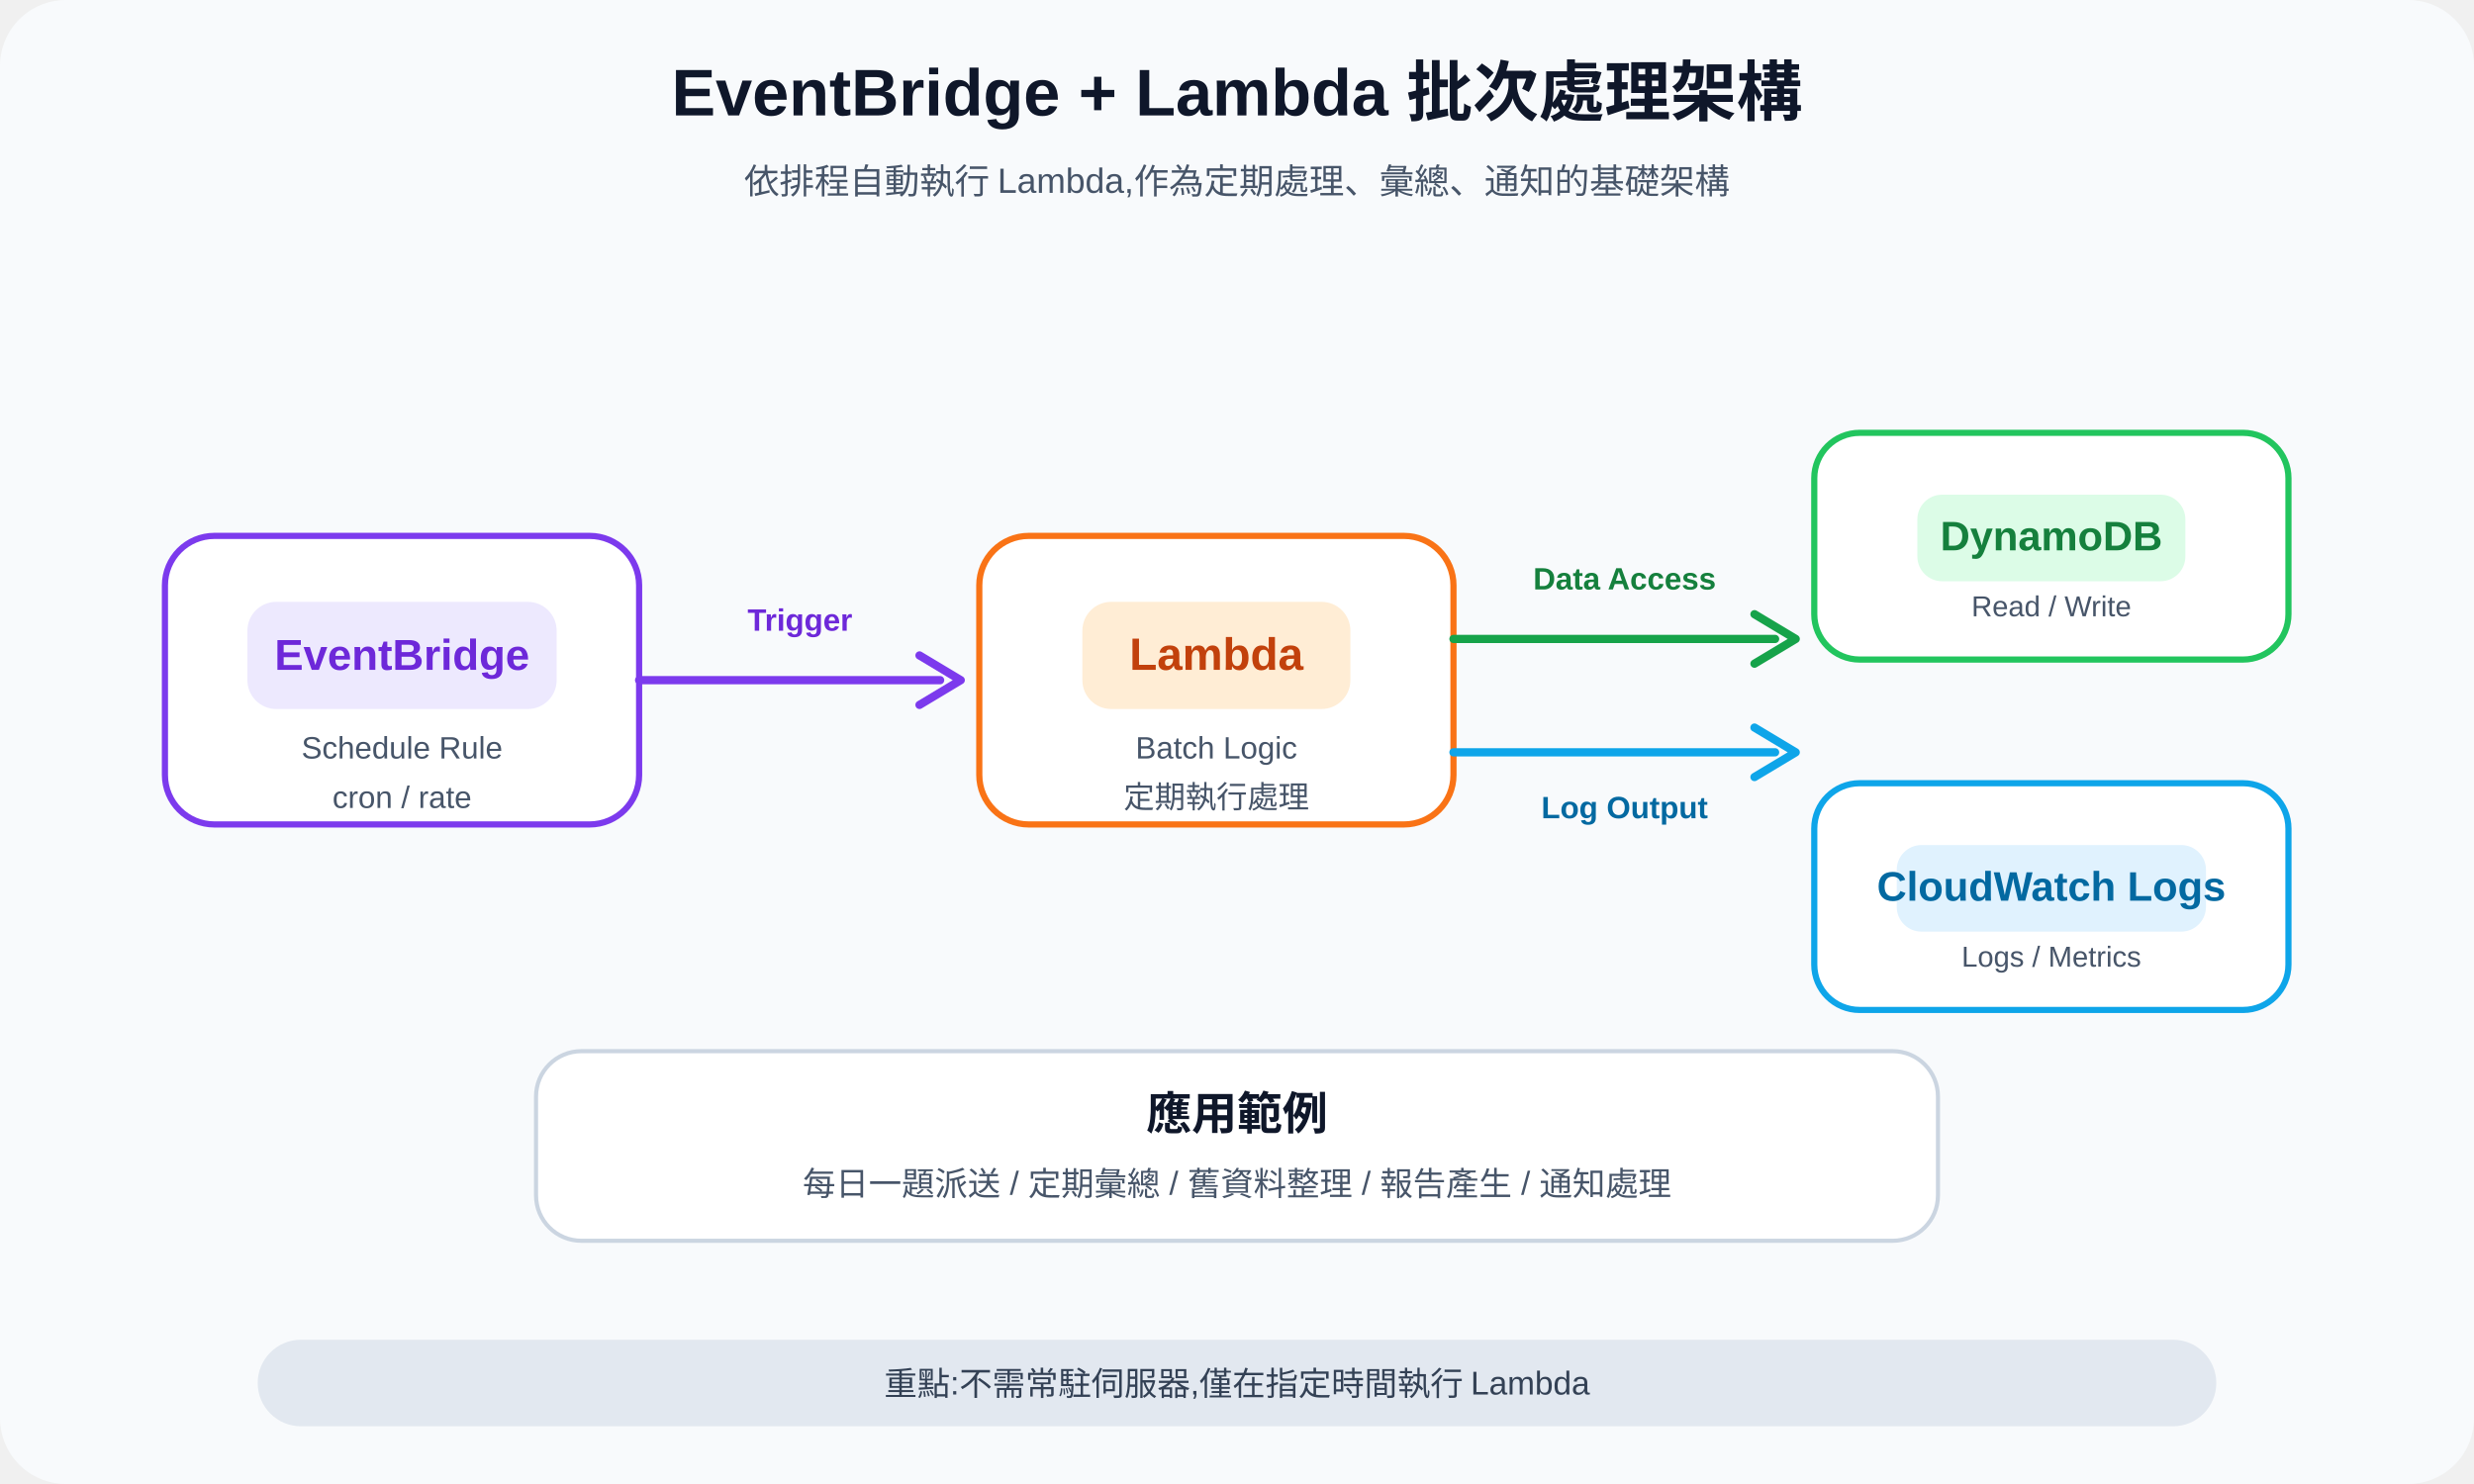
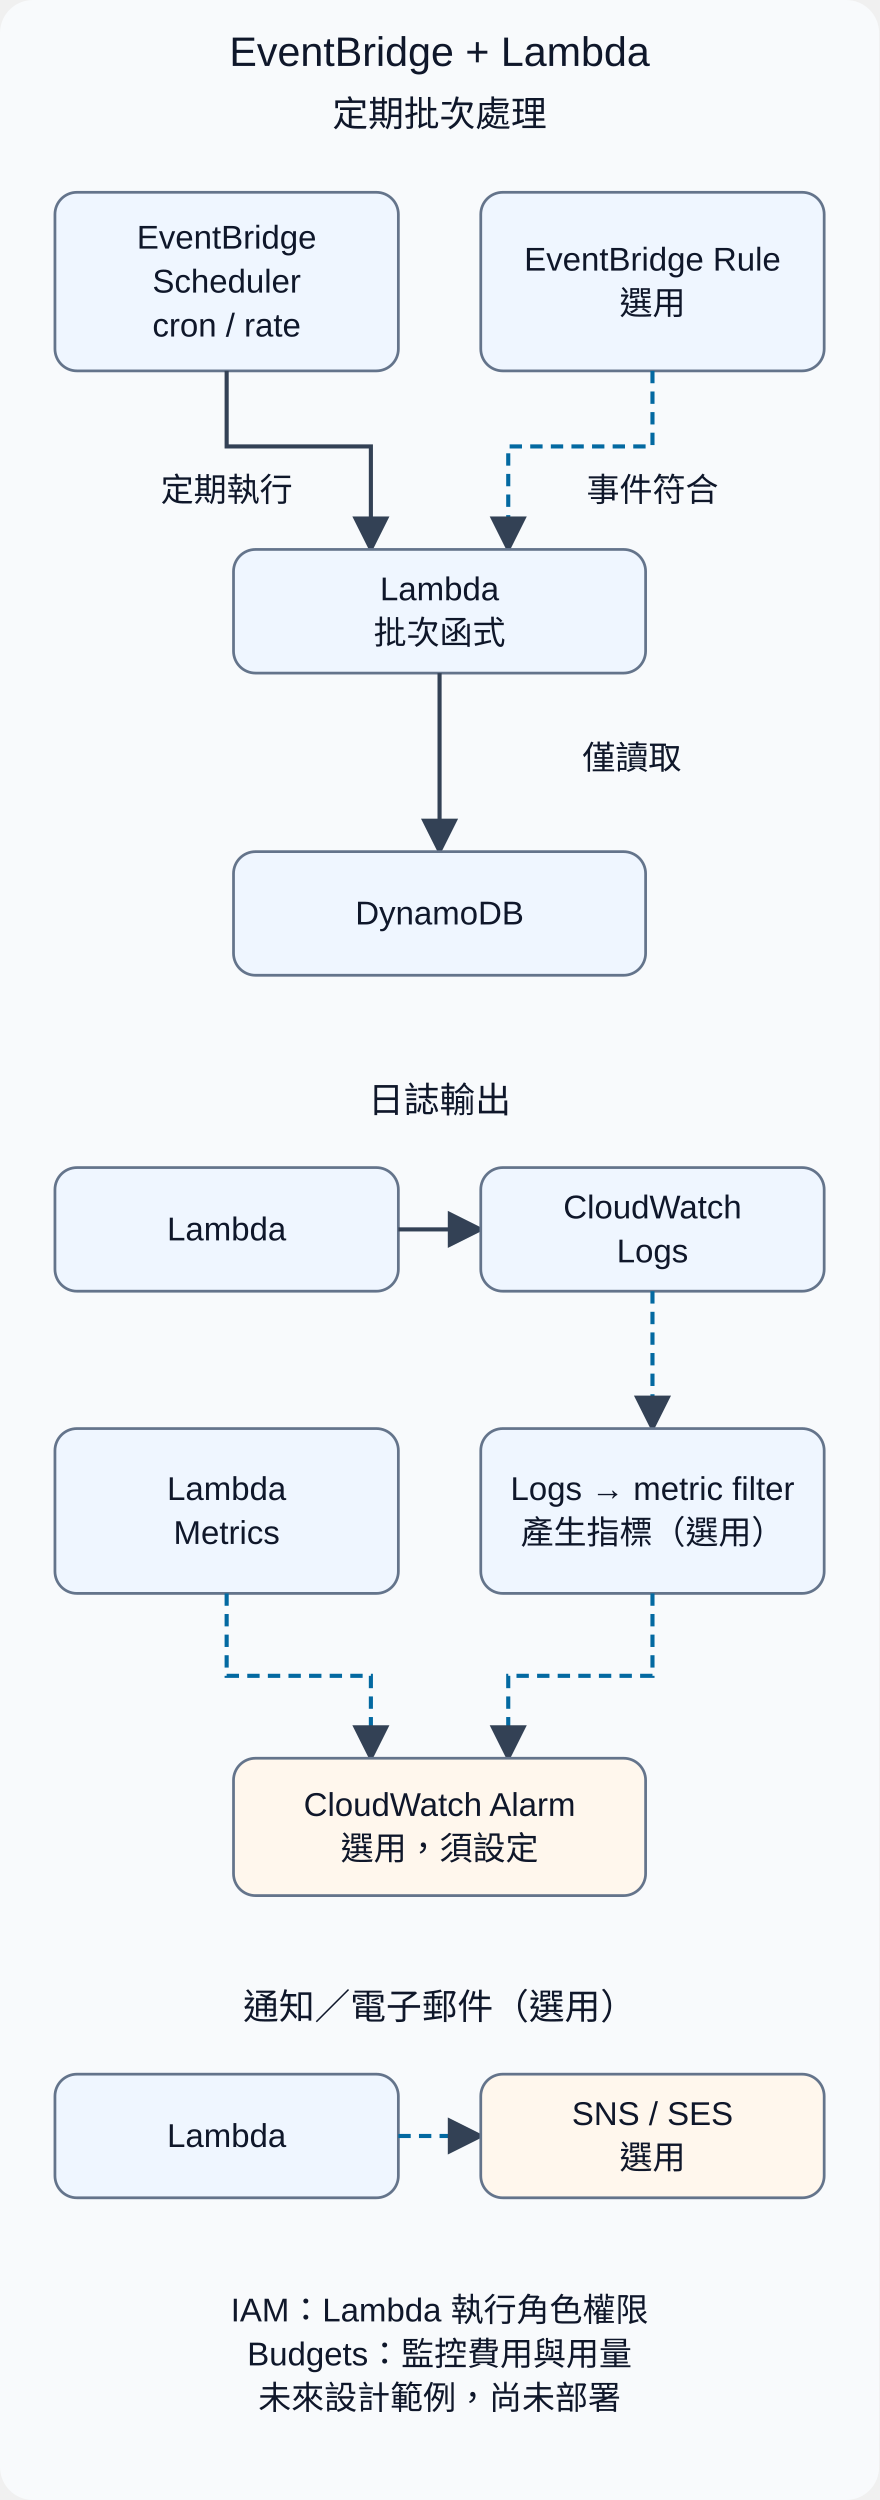
- <svg xmlns="http://www.w3.org/2000/svg" width="1200" height="720" viewBox="0 0 1200 720" fill="none">
-   <rect width="1200" height="720" rx="32" fill="#F8FAFC" />
-   <text x="600" y="56" text-anchor="middle" font-family="Arial, sans-serif" font-size="32" font-weight="700" fill="#0F172A">
-     EventBridge + Lambda 批次處理架構
-   </text>
-   <text x="600" y="94" text-anchor="middle" font-family="Arial, sans-serif" font-size="17" fill="#475569">
-     依排程自動執行 Lambda,作為定期處理、彙總、通知的基礎架構
-   </text>
-   <rect x="80" y="260" width="230" height="140" rx="24" fill="#FFFFFF" stroke="#7C3AED" stroke-width="3" />
-   <rect x="120" y="292" width="150" height="52" rx="14" fill="#EDE9FE" />
-   <text x="195" y="325" text-anchor="middle" font-family="Arial, sans-serif" font-size="21" font-weight="700" fill="#6D28D9">
-     EventBridge
-   </text>
-   <text x="195" y="368" text-anchor="middle" font-family="Arial, sans-serif" font-size="15" fill="#475569">
-     Schedule Rule
-   </text>
-   <text x="195" y="392" text-anchor="middle" font-family="Arial, sans-serif" font-size="15" fill="#475569">
-     cron / rate
-   </text>
-   <rect x="475" y="260" width="230" height="140" rx="24" fill="#FFFFFF" stroke="#F97316" stroke-width="3" />
-   <rect x="525" y="292" width="130" height="52" rx="14" fill="#FFEDD5" />
-   <text x="590" y="325" text-anchor="middle" font-family="Arial, sans-serif" font-size="22" font-weight="700" fill="#C2410C">
-     Lambda
-   </text>
-   <text x="590" y="368" text-anchor="middle" font-family="Arial, sans-serif" font-size="15" fill="#475569">
-     Batch Logic
-   </text>
-   <text x="590" y="392" text-anchor="middle" font-family="Arial, sans-serif" font-size="15" fill="#475569">
-     定期執行處理
-   </text>
-   <rect x="880" y="210" width="230" height="110" rx="22" fill="#FFFFFF" stroke="#22C55E" stroke-width="3" />
-   <rect x="930" y="240" width="130" height="42" rx="12" fill="#DCFCE7" />
-   <text x="995" y="267" text-anchor="middle" font-family="Arial, sans-serif" font-size="20" font-weight="700" fill="#15803D">
-     DynamoDB
-   </text>
-   <text x="995" y="299" text-anchor="middle" font-family="Arial, sans-serif" font-size="14" fill="#475569">
-     Read / Write
-   </text>
-   <rect x="880" y="380" width="230" height="110" rx="22" fill="#FFFFFF" stroke="#0EA5E9" stroke-width="3" />
-   <rect x="920" y="410" width="150" height="42" rx="12" fill="#E0F2FE" />
-   <text x="995" y="437" text-anchor="middle" font-family="Arial, sans-serif" font-size="20" font-weight="700" fill="#0369A1">
-     CloudWatch Logs
-   </text>
-   <text x="995" y="469" text-anchor="middle" font-family="Arial, sans-serif" font-size="14" fill="#475569">
-     Logs / Metrics
-   </text>
-   <path d="M310 330H456" stroke="#7C3AED" stroke-width="4" stroke-linecap="round" />
-   <path d="M446 318L466 330L446 342" stroke="#7C3AED" stroke-width="4" stroke-linecap="round" stroke-linejoin="round" />
-   <text x="388" y="306" text-anchor="middle" font-family="Arial, sans-serif" font-size="15" font-weight="700" fill="#6D28D9">
-     Trigger
-   </text>
-   <path d="M705 310H861" stroke="#16A34A" stroke-width="4" stroke-linecap="round" />
-   <path d="M851 298L871 310L851 322" stroke="#16A34A" stroke-width="4" stroke-linecap="round" stroke-linejoin="round" />
-   <text x="788" y="286" text-anchor="middle" font-family="Arial, sans-serif" font-size="15" font-weight="700" fill="#15803D">
-     Data Access
-   </text>
-   <path d="M705 365H861" stroke="#0EA5E9" stroke-width="4" stroke-linecap="round" />
-   <path d="M851 353L871 365L851 377" stroke="#0EA5E9" stroke-width="4" stroke-linecap="round" stroke-linejoin="round" />
-   <text x="788" y="397" text-anchor="middle" font-family="Arial, sans-serif" font-size="15" font-weight="700" fill="#0369A1">
-     Log Output
-   </text>
-   <rect x="260" y="510" width="680" height="92" rx="22" fill="#FFFFFF" stroke="#CBD5E1" stroke-width="2" />
-   <text x="600" y="548" text-anchor="middle" font-family="Arial, sans-serif" font-size="22" font-weight="700" fill="#0F172A">
-     應用範例
-   </text>
-   <text x="600" y="580" text-anchor="middle" font-family="Arial, sans-serif" font-size="16" fill="#475569">
-     每日一題派送 / 定期彙總 / 舊資料整理 / 報告產生 / 通知處理
-   </text>
-   <rect x="125" y="650" width="950" height="42" rx="21" fill="#E2E8F0" />
-   <text x="600" y="677" text-anchor="middle" font-family="Arial, sans-serif" font-size="16" fill="#334155">
-     重點:不需常駐伺服器,僅在指定時間執行 Lambda
-   </text>
+ <svg xmlns="http://www.w3.org/2000/svg" width="640" height="1820" viewBox="0 0 640 1820" role="img" aria-labelledby="title desc" xml:lang="zh-Hant">
+   <defs>
+     <marker id="arrow" markerWidth="9" markerHeight="9" refX="8" refY="4.5" orient="auto">
+       <path d="M0 0 L9 4.5 L0 9 Z" fill="#334155" />
+     </marker>
+   </defs>
+   <rect width="640" height="1820" rx="24" fill="#f8fafc" />
+   <g font-family="Arial, 'Yu Gothic', 'Microsoft JhengHei', sans-serif" fill="#0f172a">
+     <text x="320" y="48" text-anchor="middle" font-size="30">EventBridge + Lambda</text>
+     <text x="320" y="92" text-anchor="middle" font-size="26">定期批次處理</text>
+     <g id="scheduler">
+       <rect x="40" y="140" width="250" height="130" rx="16" fill="#eff6ff" stroke="#64748b" stroke-width="2" />
+       <text x="165" y="181" text-anchor="middle" font-size="24">EventBridge</text>
+       <text x="165" y="213" text-anchor="middle" font-size="24">Scheduler</text>
+       <text x="165" y="245" text-anchor="middle" font-size="24">cron / rate</text>
+     </g>
+     <g id="rule">
+       <rect x="350" y="140" width="250" height="130" rx="16" fill="#eff6ff" stroke="#64748b" stroke-width="2" />
+       <text x="475" y="197" text-anchor="middle" font-size="24">EventBridge Rule</text>
+       <text x="475" y="229" text-anchor="middle" font-size="24">選用</text>
+     </g>
+     <path d="M165 270 V325 H270 V400" fill="none" stroke="#334155" stroke-width="3" marker-end="url(#arrow)" />
+     <path d="M475 270 V325 H370 V400" fill="none" stroke="#0369a1" stroke-width="3" stroke-dasharray="9 6" marker-end="url(#arrow)" />
+     <text x="165" y="365" text-anchor="middle" font-size="24">定期執行</text>
+     <text x="475" y="365" text-anchor="middle" font-size="24">事件符合</text>
+     <g id="lambda">
+       <rect x="170" y="400" width="300" height="90" rx="16" fill="#eff6ff" stroke="#64748b" stroke-width="2" />
+       <text x="320" y="437" text-anchor="middle" font-size="24">Lambda</text>
+       <text x="320" y="469" text-anchor="middle" font-size="24">批次函式</text>
+     </g>
+     <path d="M320 490 V620" fill="none" stroke="#334155" stroke-width="3" marker-end="url(#arrow)" />
+     <text x="460" y="560" text-anchor="middle" font-size="24">僅讀取</text>
+     <g id="dynamodb">
+       <rect x="170" y="620" width="300" height="90" rx="16" fill="#eff6ff" stroke="#64748b" stroke-width="2" />
+       <text x="320" y="673" text-anchor="middle" font-size="24">DynamoDB</text>
+     </g>
+     <text x="320" y="810" text-anchor="middle" font-size="26">日誌輸出</text>
+     <g id="logging-lambda">
+       <rect x="40" y="850" width="250" height="90" rx="16" fill="#eff6ff" stroke="#64748b" stroke-width="2" />
+       <text x="165" y="903" text-anchor="middle" font-size="24">Lambda</text>
+     </g>
+     <path d="M290 895 H350" fill="none" stroke="#334155" stroke-width="3" marker-end="url(#arrow)" />
+     <g id="logs">
+       <rect x="350" y="850" width="250" height="90" rx="16" fill="#eff6ff" stroke="#64748b" stroke-width="2" />
+       <text x="475" y="887" text-anchor="middle" font-size="24">CloudWatch</text>
+       <text x="475" y="919" text-anchor="middle" font-size="24">Logs</text>
+     </g>
+     <g id="lambda-metrics">
+       <rect x="40" y="1040" width="250" height="120" rx="16" fill="#eff6ff" stroke="#64748b" stroke-width="2" />
+       <text x="165" y="1092" text-anchor="middle" font-size="24">Lambda</text>
+       <text x="165" y="1124" text-anchor="middle" font-size="24">Metrics</text>
+     </g>
+     <path d="M475 940 V1040" fill="none" stroke="#0369a1" stroke-width="3" stroke-dasharray="9 6" marker-end="url(#arrow)" />
+     <g id="log-metrics">
+       <rect x="350" y="1040" width="250" height="120" rx="16" fill="#eff6ff" stroke="#64748b" stroke-width="2" />
+       <text x="475" y="1092" text-anchor="middle" font-size="24">Logs → metric filter</text>
+       <text x="475" y="1124" text-anchor="middle" font-size="24">產生指標（選用）</text>
+     </g>
+     <path d="M165 1160 V1220 H270 V1280" fill="none" stroke="#0369a1" stroke-width="3" stroke-dasharray="9 6" marker-end="url(#arrow)" />
+     <path d="M475 1160 V1220 H370 V1280" fill="none" stroke="#0369a1" stroke-width="3" stroke-dasharray="9 6" marker-end="url(#arrow)" />
+     <g id="alarm">
+       <rect x="170" y="1280" width="300" height="100" rx="16" fill="#fff7ed" stroke="#64748b" stroke-width="2" />
+       <text x="320" y="1322" text-anchor="middle" font-size="24">CloudWatch Alarm</text>
+       <text x="320" y="1354" text-anchor="middle" font-size="24">選用，須設定</text>
+     </g>
+     <text x="320" y="1470" text-anchor="middle" font-size="26">通知／電子郵件（選用）</text>
+     <g id="notifying-lambda">
+       <rect x="40" y="1510" width="250" height="90" rx="16" fill="#eff6ff" stroke="#64748b" stroke-width="2" />
+       <text x="165" y="1563" text-anchor="middle" font-size="24">Lambda</text>
+     </g>
+     <path d="M290 1555 H350" fill="none" stroke="#0369a1" stroke-width="3" stroke-dasharray="9 6" marker-end="url(#arrow)" />
+     <g id="destinations">
+       <rect x="350" y="1510" width="250" height="90" rx="16" fill="#fff7ed" stroke="#64748b" stroke-width="2" />
+       <text x="475" y="1547" text-anchor="middle" font-size="24">SNS / SES</text>
+       <text x="475" y="1579" text-anchor="middle" font-size="24">選用</text>
+     </g>
+     <text x="320" y="1690" text-anchor="middle" font-size="24">IAM：Lambda 執行角色權限</text>
+     <text x="320" y="1722" text-anchor="middle" font-size="24">Budgets：監控費用與用量</text>
+     <text x="320" y="1754" text-anchor="middle" font-size="24">未來設計範例，尚未部署</text>
+   </g>
</svg>
